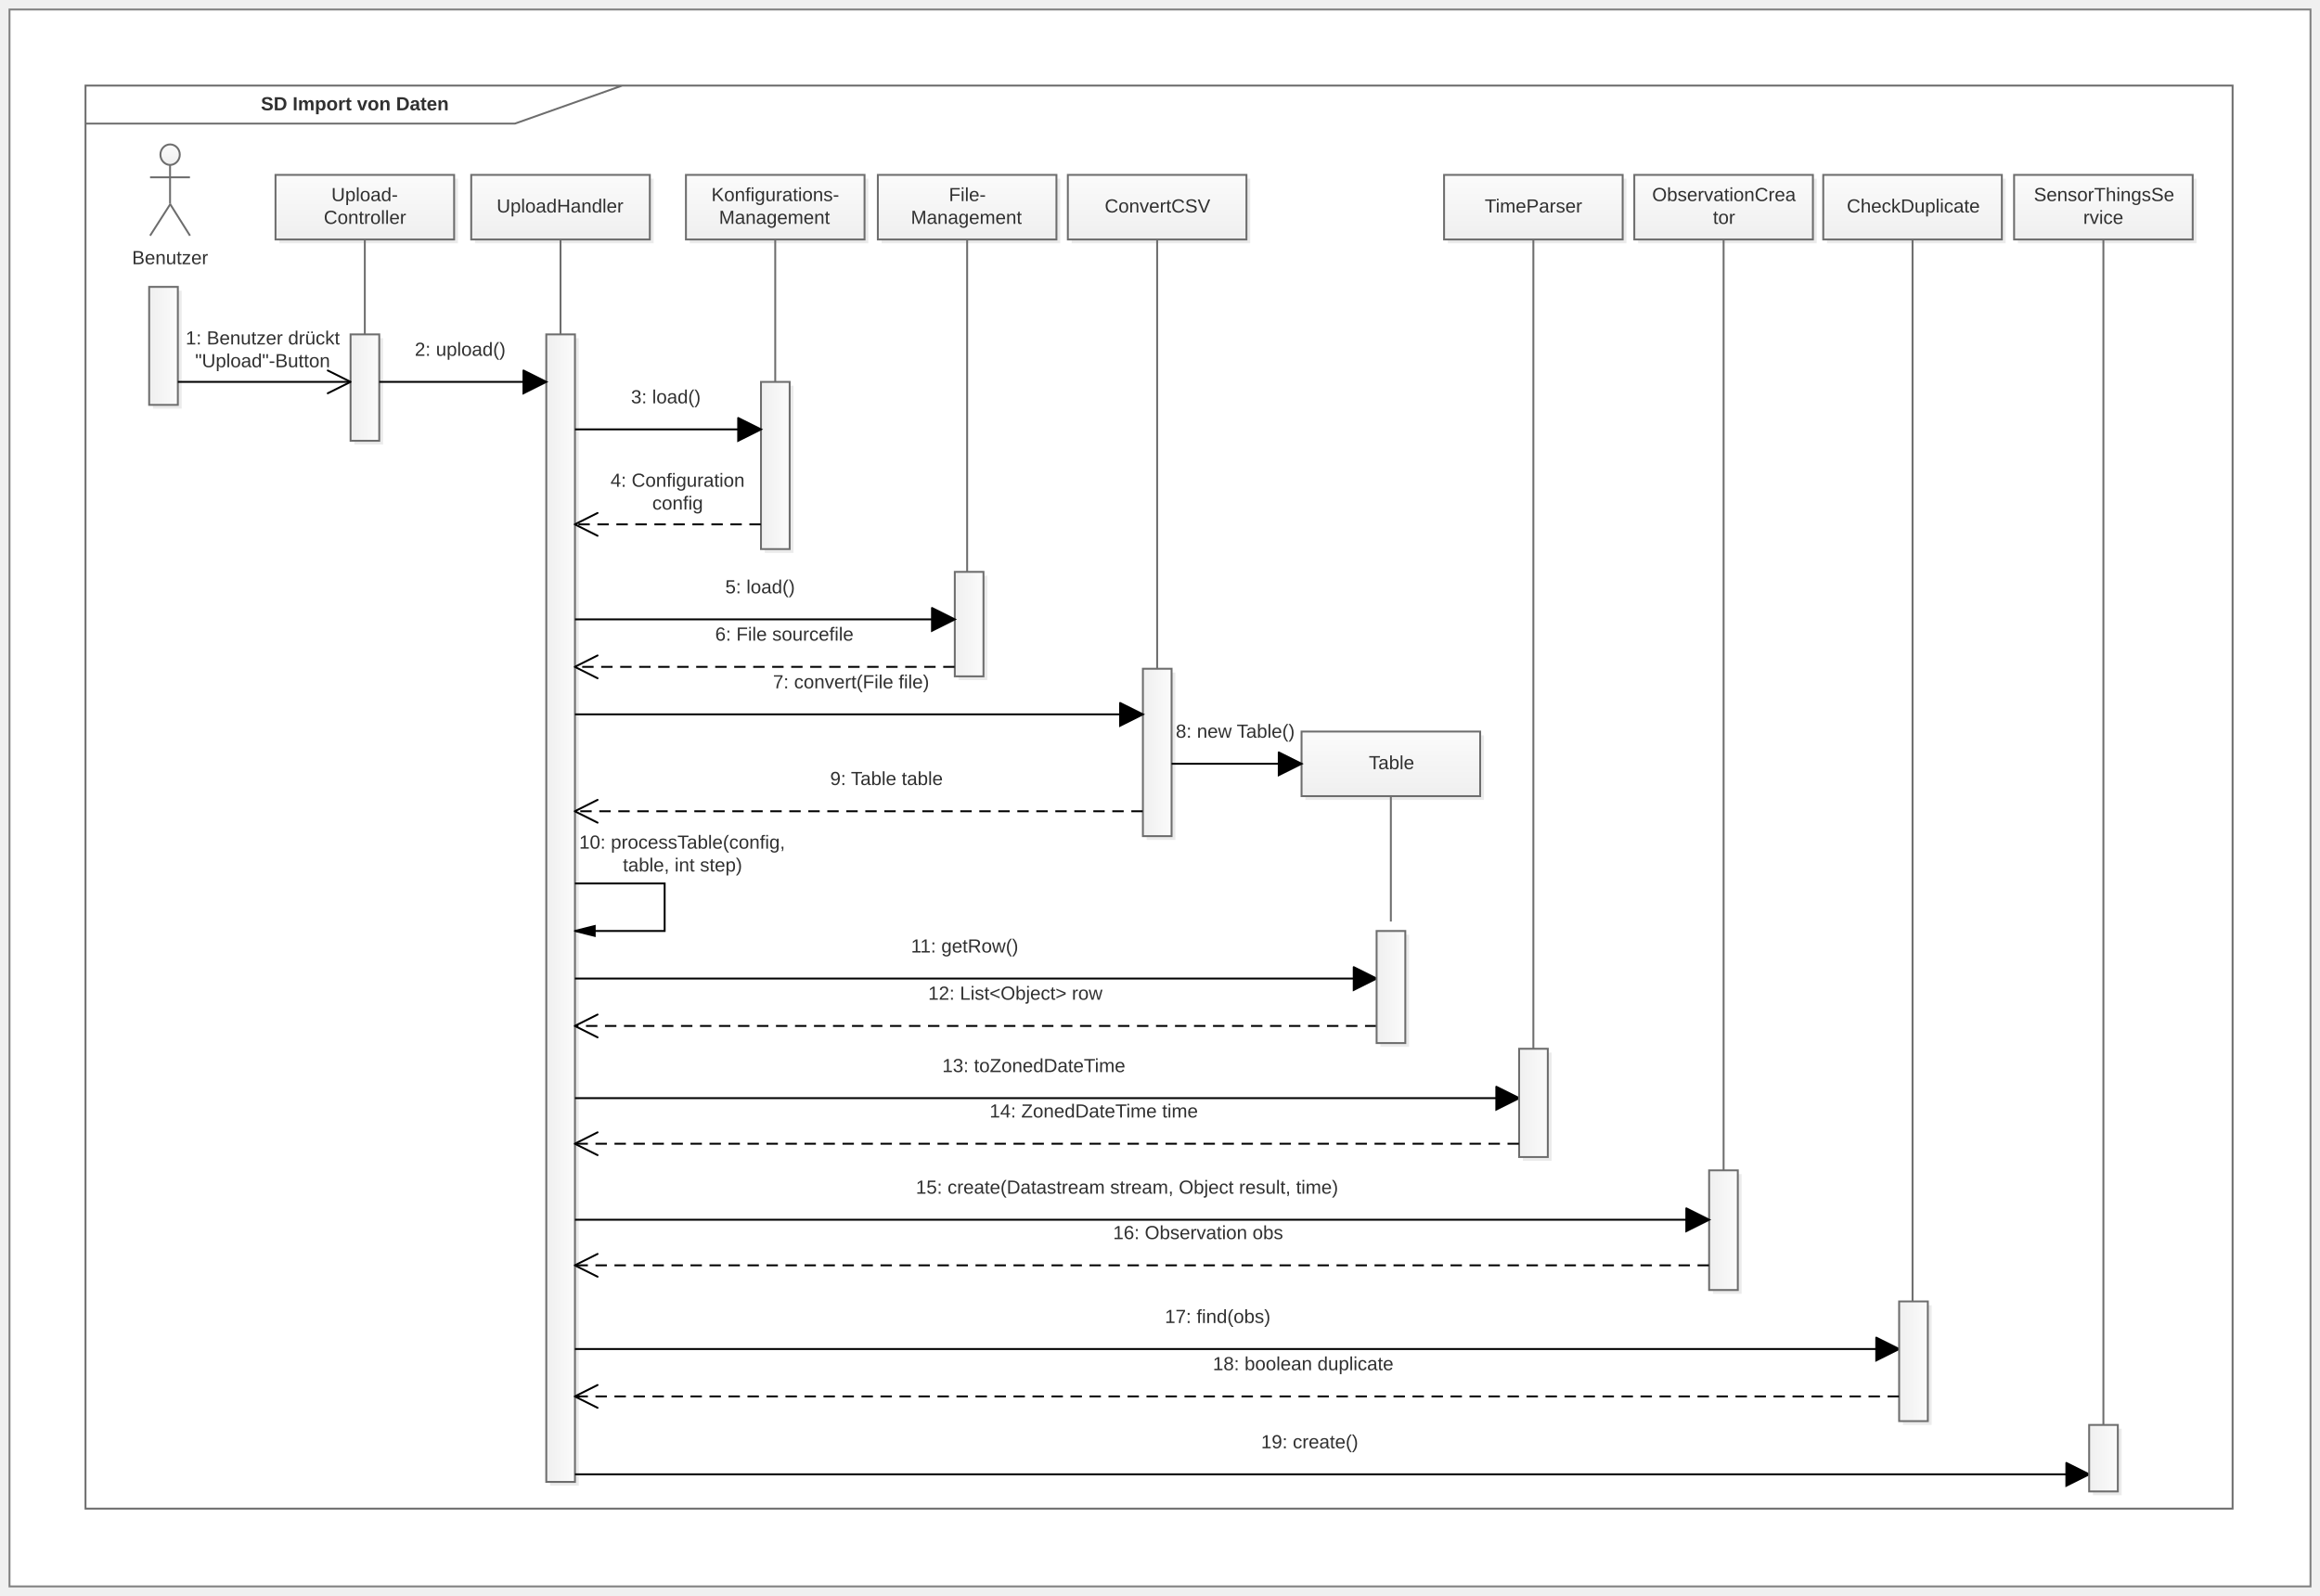
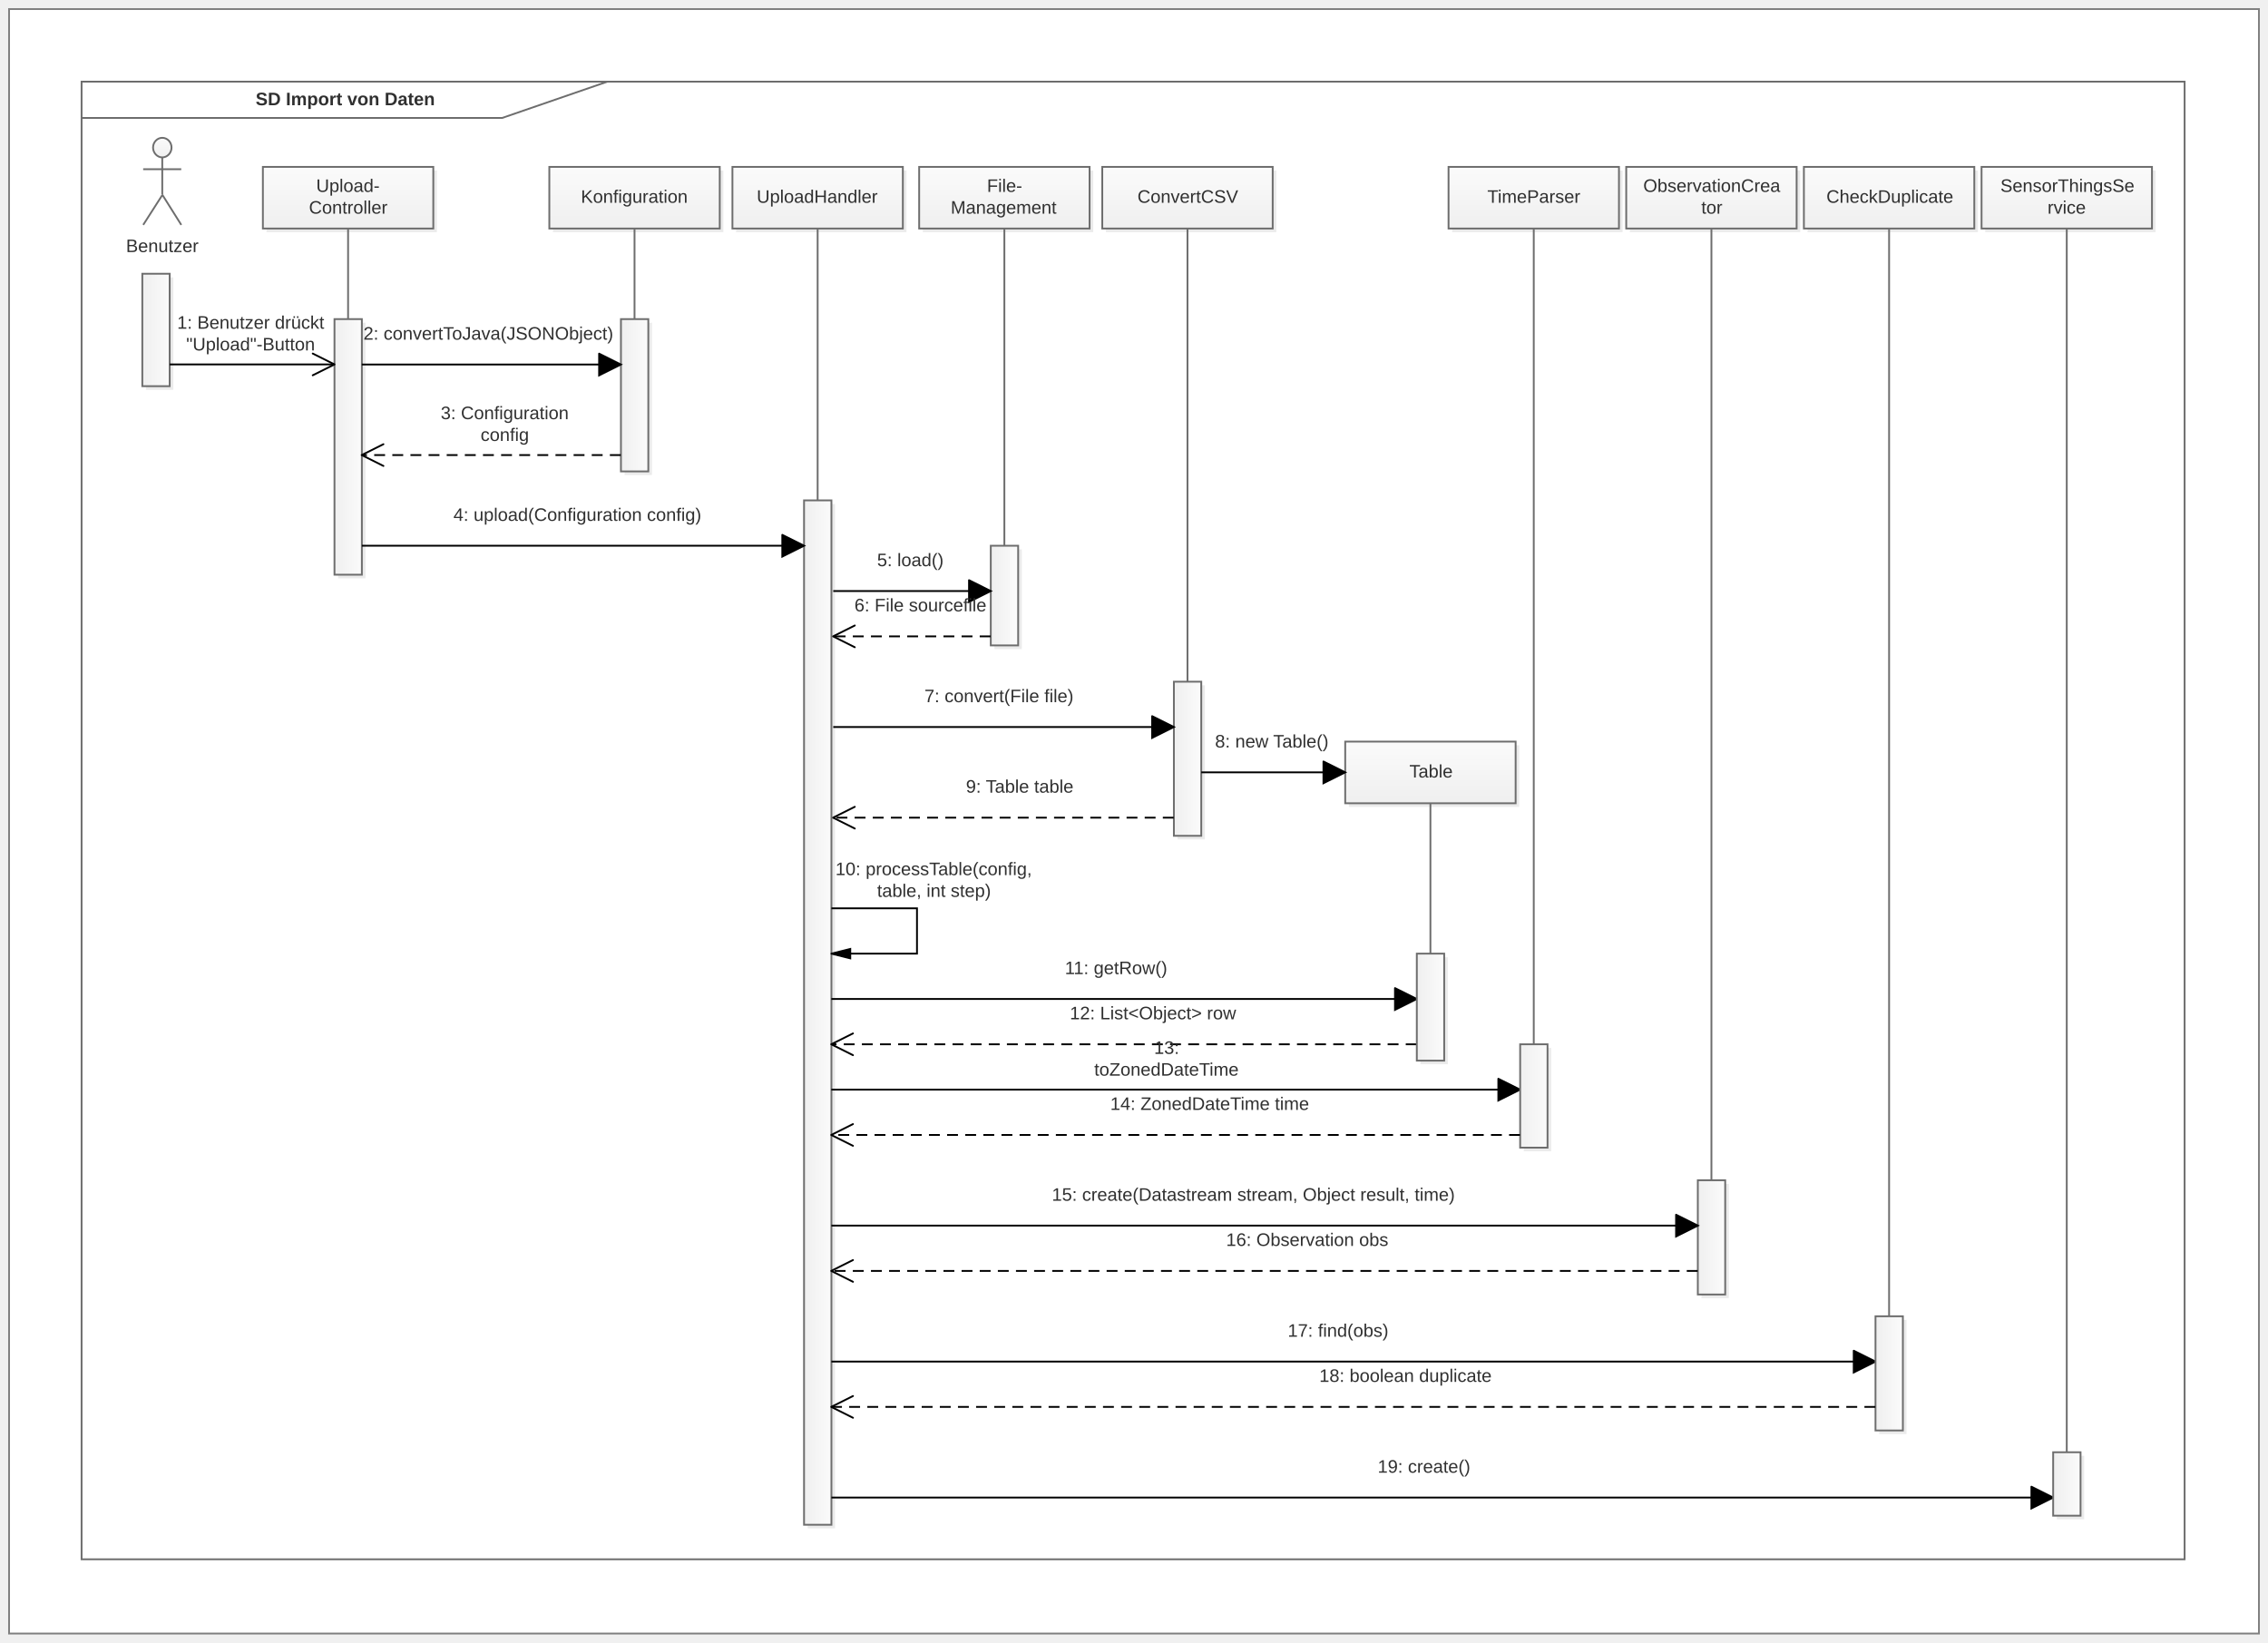
- <svg xmlns="http://www.w3.org/2000/svg" width="1221" viewBox="0 0 1221 840" height="840">
+ <svg xmlns="http://www.w3.org/2000/svg" width="1251" viewBox="0 0 1251 906" height="906">
  <style type="text/css">
- .st1 {fill:#303030;font-family:Arial;font-size:7.5pt;font-weight:bold}
- .st2 {fill:#303030;font-family:Arial;font-size:7.5pt}
+ .st2 {fill:#303030;font-family:Arial;font-size:7.5pt;font-weight:bold}
+ .st1 {fill:#303030;font-family:Arial;font-size:7.5pt}
</style>
  <defs>
    <linearGradient id="lg1" y1="0%" y2="100%" x1="0%" x2="0%">
      <stop offset="0" stop-color="#fbfbfb" />
      <stop offset="1" stop-color="#efefef" />
    </linearGradient>
  </defs>
  <g transform="translate(5,5)" id="page1">
-     <rect width="1211" x="0" y="0" fill="#ffffff" stroke="#808080" height="830" />
-     <g transform="translate(40,40.05)" id="shape1">
+     <rect width="1241" x="0" y="0" fill="#ffffff" stroke="#808080" height="896" />
+     <g transform="translate(399,87.05)">
+       <path d="M2,2L96,2L96,36L2,36L2,2z" fill="#000000" fill-opacity="0.08" />
+       <g id="shape1">
+         <path d="M0,0L94,0L94,34L0,34L0,0z" fill="url(#lg1)" stroke="#6d6d6d" />
+         <text class="st1">
+           <tspan x="13.4" y="19.8">UploadHandler</tspan>
+         </text>
+       </g>
+       <path d="M47,34L47,187L47,34z" fill="none" id="shape2" stroke="#6d6d6d" />
+     </g>
+     <g transform="translate(40,40.05)" id="shape3">
      <path stroke="#000000" stroke-opacity="0.08" />
-       <path d="M0,0L1130,0L1130,749L0,749L0,0zM0,0L282.5,0L226,20L0,20L0,0" fill="none" stroke="#6d6d6d" />
-       <text class="st1">
-         <tspan x="92.3" y="13">SD Import von Daten</tspan>
+       <path d="M0,0L1160,0L1160,815L0,815L0,0zM0,0L290,0L232,20L0,20L0,0" fill="none" stroke="#6d6d6d" />
+       <text class="st2">
+         <tspan x="96" y="13">SD Import von Daten</tspan>
      </text>
    </g>
    <g transform="translate(140,87.05)">
      <path d="M2,2L96,2L96,36L2,36L2,2z" fill="#000000" fill-opacity="0.08" />
-       <g id="shape2">
-         <path d="M0,0L94,0L94,34L0,34L0,0z" fill="url(#lg1)" stroke="#6d6d6d" />
-         <text class="st2">
+       <g id="shape4">
+         <path d="M0,0L94,0L94,34L0,34L0,0z" fill="url(#lg1)" stroke="#6d6d6d" />
+         <text class="st1">
          <tspan x="29.4" y="13.8">Upload-</tspan>
          <tspan x="25.4" y="25.8">Controller</tspan>
        </text>
      </g>
-       <path d="M47,34L47,93L47,34z" fill="none" id="shape3" stroke="#6d6d6d" />
-     </g>
-     <g transform="translate(243,87.05)">
-       <path d="M2,2L96,2L96,36L2,36L2,2z" fill="#000000" fill-opacity="0.08" />
-       <g id="shape4">
-         <path d="M0,0L94,0L94,34L0,34L0,0z" fill="url(#lg1)" stroke="#6d6d6d" />
-         <text class="st2">
-           <tspan x="13.4" y="19.8">UploadHandler</tspan>
-         </text>
-       </g>
-       <path d="M47,34L47,123.1L47,34z" fill="none" id="shape5" stroke="#6d6d6d" />
-     </g>
-     <g transform="translate(356,87.05)">
+       <path d="M47,34L47,93L47,34z" fill="none" id="shape5" stroke="#6d6d6d" />
+     </g>
+     <g transform="translate(298,87.05)">
      <path d="M2,2L96,2L96,36L2,36L2,2z" fill="#000000" fill-opacity="0.08" />
      <g id="shape6">
        <path d="M0,0L94,0L94,34L0,34L0,0z" fill="url(#lg1)" stroke="#6d6d6d" />
-         <text class="st2">
-           <tspan x="13.4" y="13.8">Konfigurations-</tspan>
-           <tspan x="17.4" y="25.8">Management</tspan>
+         <text class="st1">
+           <tspan x="17.4" y="19.8">Konfiguration</tspan>
        </text>
      </g>
      <path d="M47,34L47,123.1L47,34z" fill="none" id="shape7" stroke="#6d6d6d" />
    </g>
-     <g transform="translate(457,87.05)">
+     <g transform="translate(502,87.05)">
      <path d="M2,2L96,2L96,36L2,36L2,2z" fill="#000000" fill-opacity="0.08" />
      <g id="shape8">
        <path d="M0,0L94,0L94,34L0,34L0,0z" fill="url(#lg1)" stroke="#6d6d6d" />
-         <text class="st2">
+         <text class="st1">
          <tspan x="37.4" y="13.8">File-</tspan>
          <tspan x="17.4" y="25.8">Management</tspan>
        </text>
      </g>
      <path d="M47,34L47,225L47,34z" fill="none" id="shape9" stroke="#6d6d6d" />
    </g>
-     <g transform="translate(557,87.05)">
+     <g transform="translate(603,87.05)">
      <path d="M2,2L96,2L96,36L2,36L2,2z" fill="#000000" fill-opacity="0.08" />
      <g id="shape10">
        <path d="M0,0L94,0L94,34L0,34L0,0z" fill="url(#lg1)" stroke="#6d6d6d" />
-         <text class="st2">
+         <text class="st1">
          <tspan x="19.4" y="19.8">ConvertCSV</tspan>
        </text>
      </g>
-       <path d="M47,34L47,263L47,34z" fill="none" id="shape11" stroke="#6d6d6d" />
-     </g>
-     <g transform="translate(855.12,87.05)">
+       <path d="M47,34L47,286L47,34z" fill="none" id="shape11" stroke="#6d6d6d" />
+     </g>
+     <g transform="translate(892,87.05)">
      <path d="M2,2L96,2L96,36L2,36L2,2z" fill="#000000" fill-opacity="0.08" />
      <g id="shape12">
        <path d="M0,0L94,0L94,34L0,34L0,0z" fill="url(#lg1)" stroke="#6d6d6d" />
-         <text class="st2">
+         <text class="st1">
          <tspan x="9.4" y="13.8">ObservationCrea</tspan>
          <tspan x="41.4" y="25.8">tor</tspan>
        </text>
      </g>
-       <path d="M47,34L47,532L47,34z" fill="none" id="shape13" stroke="#6d6d6d" />
-     </g>
-     <g transform="translate(755,87.05)">
+       <path d="M47,34L47,570L47,34z" fill="none" id="shape13" stroke="#6d6d6d" />
+     </g>
+     <g transform="translate(794,87.05)">
      <path d="M2,2L96,2L96,36L2,36L2,2z" fill="#000000" fill-opacity="0.08" />
      <g id="shape14">
        <path d="M0,0L94,0L94,34L0,34L0,0z" fill="url(#lg1)" stroke="#6d6d6d" />
-         <text class="st2">
+         <text class="st1">
          <tspan x="21.4" y="19.8">TimeParser</tspan>
        </text>
      </g>
-       <path d="M47,34L47,475L47,34z" fill="none" id="shape15" stroke="#6d6d6d" />
-     </g>
-     <g transform="translate(954.56,87.05)">
+       <path d="M47,34L47,485L47,34z" fill="none" id="shape15" stroke="#6d6d6d" />
+     </g>
+     <g transform="translate(990,87.05)">
      <path d="M2,2L96,2L96,36L2,36L2,2z" fill="#000000" fill-opacity="0.08" />
      <g id="shape16">
        <path d="M0,0L94,0L94,34L0,34L0,0z" fill="url(#lg1)" stroke="#6d6d6d" />
-         <text class="st2">
+         <text class="st1">
          <tspan x="12.4" y="19.8">CheckDuplicate</tspan>
        </text>
      </g>
-       <path d="M47,34L47,598L47,34z" fill="none" id="shape17" stroke="#6d6d6d" />
-     </g>
-     <g transform="translate(1055,87.05)">
+       <path d="M47,34L47,641L47,34z" fill="none" id="shape17" stroke="#6d6d6d" />
+     </g>
+     <g transform="translate(1088,87.05)">
      <path d="M2,2L96,2L96,36L2,36L2,2z" fill="#000000" fill-opacity="0.08" />
      <g id="shape18">
        <path d="M0,0L94,0L94,34L0,34L0,0z" fill="url(#lg1)" stroke="#6d6d6d" />
-         <text class="st2">
+         <text class="st1">
          <tspan x="10.4" y="13.8">SensorThingsSe</tspan>
          <tspan x="36.4" y="25.8">rvice</tspan>
        </text>
      </g>
-       <path d="M47,34L47,664L47,34z" fill="none" id="shape19" stroke="#6d6d6d" />
+       <path d="M47,34L47,711L47,34z" fill="none" id="shape19" stroke="#6d6d6d" />
    </g>
    <g transform="translate(74,71.05)">
      <path d="M0,0L21,0L0,0z" transform="translate(-0.03,17.28)" fill="none" id="shape20" stroke="#6d6d6d" />
      <path d="M10.5,0L10.5,22.4L10.5,0zM0,39.1L10.5,22.7L0,39.1z" transform="translate(0,8.87)" fill="none" id="shape21" stroke="#6d6d6d" />
      <path d="M0,0L10.5,16.7L0,0z" transform="translate(10.5,31.3)" fill="none" id="shape22" stroke="#6d6d6d" />
      <path d="M0,5.4C0,2.4,2.3,0,5.1,0C7.9,0,10.2,2.4,10.2,5.4C10.2,8.3,7.9,10.8,5.1,10.8C2.3,10.8,0,8.3,0,5.4z" transform="translate(5.42,-0.04)" fill="url(#lg1)" id="shape23" stroke="#6d6d6d" />
-       <text class="st2">
+       <text class="st1">
        <tspan x="-9.5" y="63">Benutzer</tspan>
      </text>
    </g>
    <g transform="matrix(0,1,-1,0,88.6,146)" id="shape24">
-       <path d="M2,-2L64.1,-2L64.1,13.1L2,13.1L2,-2z" fill="#000000" fill-opacity="0.08" />
-       <path d="M0,0L62.1,0L62.1,15.1L0,15.1L0,0z" fill="url(#lg1)" stroke="#6d6d6d" />
+       <path d="M2,-2L64,-2L64,13.1L2,13.1L2,-2z" fill="#000000" fill-opacity="0.08" />
+       <path d="M0,0L62,0L62,15.1L0,15.1L0,0z" fill="url(#lg1)" stroke="#6d6d6d" />
    </g>
    <g transform="matrix(0,1,-1,0,194.6,171)" id="shape25">
-       <path d="M2,-2L58,-2L58,13.1L2,13.1L2,-2z" fill="#000000" fill-opacity="0.08" />
-       <path d="M0,0L56,0L56,15.1L0,15.1L0,0z" fill="url(#lg1)" stroke="#6d6d6d" />
-     </g>
-     <g transform="matrix(0,1,-1,0,297.6,171)" id="shape26">
-       <path d="M2,-2L606,-2L606,13.1L2,13.1L2,-2z" fill="#000000" fill-opacity="0.08" />
-       <path d="M0,0L604,0L604,15.1L0,15.1L0,0z" fill="url(#lg1)" stroke="#6d6d6d" />
-     </g>
-     <g transform="matrix(0,1,-1,0,410.6,196)" id="shape27">
-       <path d="M2,-2L90,-2L90,13.1L2,13.1L2,-2z" fill="#000000" fill-opacity="0.08" />
-       <path d="M0,0L88,0L88,15.1L0,15.1L0,0z" fill="url(#lg1)" stroke="#6d6d6d" />
-     </g>
-     <g transform="matrix(0,1,-1,0,512.6,296)" id="shape28">
+       <path d="M2,-2L143,-2L143,13.1L2,13.1L2,-2z" fill="#000000" fill-opacity="0.08" />
+       <path d="M0,0L141,0L141,15.1L0,15.1L0,0z" fill="url(#lg1)" stroke="#6d6d6d" />
+     </g>
+     <g transform="matrix(0,1,-1,0,453.6,271)" id="shape26">
+       <path d="M2,-2L567,-2L567,13.1L2,13.1L2,-2z" fill="#000000" fill-opacity="0.08" />
+       <path d="M0,0L565,0L565,15.1L0,15.1L0,0z" fill="url(#lg1)" stroke="#6d6d6d" />
+     </g>
+     <g transform="matrix(0,1,-1,0,352.6,171)" id="shape27">
+       <path d="M2,-2L86,-2L86,13.1L2,13.1L2,-2z" fill="#000000" fill-opacity="0.08" />
+       <path d="M0,0L84,0L84,15.1L0,15.1L0,0z" fill="url(#lg1)" stroke="#6d6d6d" />
+     </g>
+     <g transform="matrix(0,1,-1,0,556.6,296)" id="shape28">
      <path d="M2,-2L57,-2L57,13.1L2,13.1L2,-2z" fill="#000000" fill-opacity="0.08" />
      <path d="M0,0L55,0L55,15.1L0,15.1L0,0z" fill="url(#lg1)" stroke="#6d6d6d" />
    </g>
-     <g transform="matrix(0,1,-1,0,611.6,347)" id="shape29">
-       <path d="M2,-2L90.1,-2L90.1,13.1L2,13.1L2,-2z" fill="#000000" fill-opacity="0.08" />
-       <path d="M0,0L88.1,0L88.1,15.1L0,15.1L0,0z" fill="url(#lg1)" stroke="#6d6d6d" />
-     </g>
-     <g transform="matrix(1,-0,0,1,194.6,196)" id="shape30">
-       <path d="M0,-0L75.9,-0" fill="none" stroke="#000000" />
-       <path d="M75.9,-6L87.9,-0L75.9,6L75.9,-6" fill="#000000" stroke-width="1" stroke="#000000" stroke-linecap="round" />
-       <text class="st2">
-         <tspan x="18.7" y="-13.7">2: upload()</tspan>
-       </text>
-     </g>
-     <g transform="matrix(1,-0,0,1,297.6,221)" id="shape31">
-       <path d="M0,-0L85.9,-0" fill="none" stroke="#000000" />
-       <path d="M85.9,-6L97.9,-0L85.9,6L85.9,-6" fill="#000000" stroke-width="1" stroke="#000000" stroke-linecap="round" />
-       <text class="st2">
-         <tspan x="29.5" y="-13.7">3: load()</tspan>
-       </text>
-     </g>
-     <g transform="matrix(-1,0,-0,-1,395.4,271)" id="shape32">
-       <path stroke-dasharray="6,4" d="M0,-0L97.9,-0" fill="none" stroke="#000000" />
-       <path d="M85.9,-6L97.9,-0L85.9,6" stroke-linejoin="round" fill="none" stroke-width="1" stroke="#000000" stroke-linecap="round" />
-       <text class="st2" transform="matrix(-1,0,0,-1,88.1,33.5)">
-         <tspan x="9" y="13.7">4: Configuration </tspan>
-         <tspan x="31" y="25.7">config</tspan>
-       </text>
-     </g>
-     <g transform="matrix(1,-0,0,1,297.6,321)" id="shape33">
-       <path d="M0,-0L187.9,-0" fill="none" stroke="#000000" />
-       <path d="M187.9,-6L199.9,-0L187.9,6L187.9,-6" fill="#000000" stroke-width="1" stroke="#000000" stroke-linecap="round" />
-       <text class="st2">
-         <tspan x="79.1" y="-13.7">5: load()</tspan>
-       </text>
-     </g>
-     <g transform="matrix(-1,0,-0,-1,497.4,346)" id="shape34">
-       <path stroke-dasharray="6,4" d="M0,-0L199.9,-0" fill="none" stroke="#000000" />
-       <path d="M187.9,-6L199.9,-0L187.9,6" stroke-linejoin="round" fill="none" stroke-width="1" stroke="#000000" stroke-linecap="round" />
-       <text class="st2" transform="matrix(-1,0,0,-1,179.9,33.5)">
-         <tspan x="53.9" y="19.7">6: File sourcefile</tspan>
+     <g transform="matrix(-0,1,-1,-0,657.6,371)" id="shape29">
+       <path d="M2,-2L87,-2L87,13.1L2,13.1L2,-2z" fill="#000000" fill-opacity="0.08" />
+       <path d="M0,0L85,0L85,15.1L0,15.1L0,0z" fill="url(#lg1)" stroke="#6d6d6d" />
+     </g>
+     <g transform="matrix(1,-0,0,1,194.6,296)" id="shape30">
+       <path d="M0,-0L231.9,-0" fill="none" stroke="#000000" />
+       <path d="M231.9,-6L243.9,-0L231.9,6L231.9,-6" fill="#000000" stroke-width="1" stroke="#000000" stroke-linecap="round" />
+       <text class="st1">
+         <tspan x="50.5" y="-13.7">4: upload(Configuration config)</tspan>
+       </text>
+     </g>
+     <g transform="translate(194.56,196.05)" id="shape31">
+       <path d="M0,-0L130.9,-0" fill="none" stroke="#000000" />
+       <path d="M130.9,-6L142.9,-0L130.9,6L130.9,-6" fill="#000000" stroke-width="1" stroke="#000000" stroke-linecap="round" />
+       <text class="st1">
+         <tspan x="0.9" y="-13.7">2: convertToJava(JSONObject)</tspan>
+       </text>
+     </g>
+     <g transform="matrix(-1,0,0,-1,337.4,246)" id="shape32">
+       <path stroke-dasharray="6,4" d="M0,-0L142.9,-0" fill="none" stroke="#000000" />
+       <path d="M130.9,-6L142.9,-0L130.9,6" stroke-linejoin="round" fill="none" stroke-width="1" stroke="#000000" stroke-linecap="round" />
+       <text class="st1" transform="matrix(-1,0,0,-1,128.6,33.5)">
+         <tspan x="29.3" y="13.7">3: Configuration </tspan>
+         <tspan x="51.3" y="25.7">config</tspan>
+       </text>
+     </g>
+     <g transform="matrix(1,0,-0,1,454.6,321)" id="shape33">
+       <path d="M0,-0L74.9,-0" fill="none" stroke="#000000" />
+       <path d="M74.9,-6L86.9,-0L74.9,6L74.9,-6" fill="#000000" stroke-width="1" stroke="#000000" stroke-linecap="round" />
+       <text class="st1">
+         <tspan x="24.2" y="-13.7">5: load()</tspan>
+       </text>
+     </g>
+     <g transform="matrix(-1,-0,0,-1,541.4,346)" id="shape34">
+       <path stroke-dasharray="6,4" d="M0,-0L86.9,-0" fill="none" stroke="#000000" />
+       <path d="M74.9,-6L86.9,-0L74.9,6" stroke-linejoin="round" fill="none" stroke-width="1" stroke="#000000" stroke-linecap="round" />
+       <text class="st1" transform="matrix(-1,0,0,-1,78.2,33.5)">
+         <tspan x="3.1" y="19.7">6: File sourcefile</tspan>
      </text>
    </g>
    <g transform="matrix(1,0,-0,1,88.6,196)" id="shape35">
      <path d="M0,-0L90.9,-0" fill="none" stroke="#000000" />
      <path d="M78.9,-6L90.9,-0L78.9,6" stroke-linejoin="round" fill="none" stroke-width="1" stroke="#000000" stroke-linecap="round" />
-       <text class="st2">
+       <text class="st1">
        <tspan x="4.1" y="-19.7">1: Benutzer drückt </tspan>
        <tspan x="9.1" y="-7.7">"Upload"-Button</tspan>
      </text>
    </g>
-     <g transform="matrix(1,0,-0,1,297.6,371)" id="shape36">
-       <path d="M0,-0L286.9,-0" fill="none" stroke="#000000" />
-       <path d="M286.9,-6L298.9,-0L286.9,6L286.9,-6" fill="#000000" stroke-width="1" stroke="#000000" stroke-linecap="round" />
-       <text class="st2">
-         <tspan x="104.2" y="-13.7">7: convert(File file)</tspan>
-       </text>
-     </g>
-     <g transform="matrix(-1,-0,0,-1,596.4,422)" id="shape37">
-       <path stroke-dasharray="6,4" d="M0,-0L298.9,-0" fill="none" stroke="#000000" />
-       <path d="M286.9,-6L298.9,-0L286.9,6" stroke-linejoin="round" fill="none" stroke-width="1" stroke="#000000" stroke-linecap="round" />
-       <text class="st2" transform="matrix(-1,0,0,-1,269,33.5)">
-         <tspan x="104.5" y="19.7">9: Table table</tspan>
-       </text>
-     </g>
-     <g transform="translate(297.56,510.05)" id="shape38">
-       <path d="M0,-0L409.9,-0" fill="none" stroke="#000000" />
-       <path d="M409.9,-6L421.9,-0L409.9,6L409.9,-6" fill="#000000" stroke-width="1" stroke="#000000" stroke-linecap="round" />
-       <text class="st2">
-         <tspan x="176.9" y="-13.7">11: getRow()</tspan>
-       </text>
-     </g>
-     <g transform="matrix(0,1,-1,0,297.6,460)" id="shape39">
+     <g transform="matrix(1,-0,0,1,454.6,396)" id="shape36">
+       <path d="M0,-0L175.9,-0" fill="none" stroke="#000000" />
+       <path d="M175.9,-6L187.9,-0L175.9,6L175.9,-6" fill="#000000" stroke-width="1" stroke="#000000" stroke-linecap="round" />
+       <text class="st1">
+         <tspan x="50.3" y="-13.7">7: convert(File file)</tspan>
+       </text>
+     </g>
+     <g transform="matrix(-1,0,-0,-1,642.4,446)" id="shape37">
+       <path stroke-dasharray="6,4" d="M0,-0L187.9,-0" fill="none" stroke="#000000" />
+       <path d="M175.9,-6L187.9,-0L175.9,6" stroke-linejoin="round" fill="none" stroke-width="1" stroke="#000000" stroke-linecap="round" />
+       <text class="st1" transform="matrix(-1,0,0,-1,169.1,33.5)">
+         <tspan x="54.5" y="19.7">9: Table table</tspan>
+       </text>
+     </g>
+     <g transform="translate(453.56,546)" id="shape38">
+       <path d="M0,-0L310.9,-0" fill="none" stroke="#000000" />
+       <path d="M310.9,-6L322.9,-0L310.9,6L310.9,-6" fill="#000000" stroke-width="1" stroke="#000000" stroke-linecap="round" />
+       <text class="st1">
+         <tspan x="128.8" y="-13.7">11: getRow()</tspan>
+       </text>
+     </g>
+     <g transform="matrix(0,1,-1,0,453.6,496)" id="shape39">
      <path d="M0,0L0,-47.2L25,-47.2L25,-10.4" fill="none" stroke="#000000" />
      <path d="M25,0L27.6,-10.4L22.4,-10.4L25,0" fill="#000000" stroke-width="1" stroke="#000000" stroke-linecap="round" />
-       <text class="st2" transform="matrix(0,-1,1,0,40.9,-71.6)">
+       <text class="st1" transform="matrix(0,-1,1,0,40.9,-71.6)">
        <tspan x="-69.4" y="-59.2">10: processTable(config, </tspan>
        <tspan x="-46.4" y="-47.2">table, int step)</tspan>
      </text>
    </g>
-     <g transform="translate(680,380.05)">
+     <g transform="translate(737,404.05)">
      <path d="M2,2L96,2L96,36L2,36L2,2z" fill="#000000" fill-opacity="0.08" />
      <g id="shape40">
        <path d="M0,0L94,0L94,34L0,34L0,0z" fill="url(#lg1)" stroke="#6d6d6d" />
-         <text class="st2">
+         <text class="st1">
          <tspan x="35.4" y="19.8">Table</tspan>
        </text>
      </g>
-       <path d="M47,34L47,100L47,34z" fill="none" id="shape41" stroke="#6d6d6d" />
-     </g>
-     <g transform="matrix(-1,0,0,-1,719.4,535)" id="shape42">
-       <path stroke-dasharray="6,4" d="M0,-0L421.9,-0" fill="none" stroke="#000000" />
-       <path d="M409.9,-6L421.9,-0L409.9,6" stroke-linejoin="round" fill="none" stroke-width="1" stroke="#000000" stroke-linecap="round" />
-       <text class="st2" transform="matrix(-1,0,0,-1,379.7,33.5)">
-         <tspan x="143.8" y="19.7">12: List&lt;Object&gt; row</tspan>
-       </text>
-     </g>
-     <g transform="matrix(1,-0,0,1,297.6,573)" id="shape43">
-       <path d="M0,-0L484.9,-0" fill="none" stroke="#000000" />
-       <path d="M484.9,-6L496.9,-0L484.9,6L484.9,-6" fill="#000000" stroke-width="1" stroke="#000000" stroke-linecap="round" />
-       <text class="st2">
-         <tspan x="193.3" y="-13.7">13: toZonedDateTime</tspan>
-       </text>
-     </g>
-     <g transform="matrix(0,1,-1,0,809.6,547)" id="shape44">
+       <path d="M47,34L47,119L47,34z" fill="none" id="shape41" stroke="#6d6d6d" />
+     </g>
+     <g transform="matrix(-1,0,0,-1,776.4,571)" id="shape42">
+       <path stroke-dasharray="6,4" d="M0,-0L322.9,-0" fill="none" stroke="#000000" />
+       <path d="M310.9,-6L322.9,-0L310.9,6" stroke-linejoin="round" fill="none" stroke-width="1" stroke="#000000" stroke-linecap="round" />
+       <text class="st1" transform="matrix(-1,0,0,-1,290.6,33.5)">
+         <tspan x="99.3" y="19.7">12: List&lt;Object&gt; row</tspan>
+       </text>
+     </g>
+     <g transform="translate(453.56,596)" id="shape43">
+       <path d="M0,-0L367.9,-0" fill="none" stroke="#000000" />
+       <path d="M367.9,-6L379.9,-0L367.9,6L367.9,-6" fill="#000000" stroke-width="1" stroke="#000000" stroke-linecap="round" />
+       <text class="st1">
+         <tspan x="178" y="-19.7">13: </tspan>
+         <tspan x="145" y="-7.7">toZonedDateTime</tspan>
+       </text>
+     </g>
+     <g transform="matrix(0,1,-1,0,848.6,571)" id="shape44">
      <path d="M2,-2L59,-2L59,13.1L2,13.1L2,-2z" fill="#000000" fill-opacity="0.08" />
      <path d="M0,0L57,0L57,15.1L0,15.1L0,0z" fill="url(#lg1)" stroke="#6d6d6d" />
    </g>
-     <g transform="matrix(-1,0,-0,-1,794.4,597)" id="shape45">
-       <path stroke-dasharray="6,4" d="M0,-0L496.9,-0" fill="none" stroke="#000000" />
-       <path d="M484.9,-6L496.9,-0L484.9,6" stroke-linejoin="round" fill="none" stroke-width="1" stroke="#000000" stroke-linecap="round" />
-       <text class="st2" transform="matrix(-1,0,0,-1,447.2,33.5)">
-         <tspan x="168.6" y="19.7">14: ZonedDateTime time</tspan>
-       </text>
-     </g>
-     <g transform="matrix(0,1,-1,0,909.6,611)" id="shape46">
+     <g transform="matrix(-1,0,0,-1,833.4,621)" id="shape45">
+       <path stroke-dasharray="6,4" d="M0,-0L379.9,-0" fill="none" stroke="#000000" />
+       <path d="M367.9,-6L379.9,-0L367.9,6" stroke-linejoin="round" fill="none" stroke-width="1" stroke="#000000" stroke-linecap="round" />
+       <text class="st1" transform="matrix(-1,0,0,-1,341.9,33.5)">
+         <tspan x="115.9" y="19.7">14: ZonedDateTime time</tspan>
+       </text>
+     </g>
+     <g transform="matrix(0,1,-1,0,946.6,646)" id="shape46">
      <path d="M2,-2L65,-2L65,13.1L2,13.1L2,-2z" fill="#000000" fill-opacity="0.08" />
      <path d="M0,0L63,0L63,15.1L0,15.1L0,0z" fill="url(#lg1)" stroke="#6d6d6d" />
    </g>
-     <g transform="matrix(1,-0,0,1,297.6,637)" id="shape47">
-       <path d="M0,-0L584.9,-0" fill="none" stroke="#000000" />
-       <path d="M584.9,-6L596.9,-0L584.9,6L584.9,-6" fill="#000000" stroke-width="1" stroke="#000000" stroke-linecap="round" />
-       <text class="st2">
-         <tspan x="179.4" y="-13.7">15: create(Datastream stream, Object result, time)</tspan>
-       </text>
-     </g>
-     <g transform="matrix(-1,0,-0,-1,894.4,661)" id="shape48">
-       <path stroke-dasharray="6,4" d="M0,-0L596.9,-0" fill="none" stroke="#000000" />
-       <path d="M584.9,-6L596.9,-0L584.9,6" stroke-linejoin="round" fill="none" stroke-width="1" stroke="#000000" stroke-linecap="round" />
-       <text class="st2" transform="matrix(-1,0,0,-1,537.2,33.5)">
-         <tspan x="223.6" y="19.7">16: Observation obs</tspan>
-       </text>
-     </g>
-     <g transform="translate(297.56,705.05)" id="shape49">
-       <path d="M0,-0L684.9,-0" fill="none" stroke="#000000" />
-       <path d="M684.9,-6L696.9,-0L684.9,6L684.9,-6" fill="#000000" stroke-width="1" stroke="#000000" stroke-linecap="round" />
-       <text class="st2">
-         <tspan x="310.5" y="-13.7">17: find(obs)</tspan>
-       </text>
-     </g>
-     <g transform="matrix(0,1,-1,0,1009.6,680)" id="shape50">
+     <g transform="matrix(1,0,-0,1,453.6,671)" id="shape47">
+       <path d="M0,-0L465.9,-0" fill="none" stroke="#000000" />
+       <path d="M465.9,-6L477.9,-0L465.9,6L465.9,-6" fill="#000000" stroke-width="1" stroke="#000000" stroke-linecap="round" />
+       <text class="st1">
+         <tspan x="121.6" y="-13.7">15: create(Datastream stream, Object result, time)</tspan>
+       </text>
+     </g>
+     <g transform="matrix(-1,-0,0,-1,931.4,696)" id="shape48">
+       <path stroke-dasharray="6,4" d="M0,-0L477.9,-0" fill="none" stroke="#000000" />
+       <path d="M465.9,-6L477.9,-0L465.9,6" stroke-linejoin="round" fill="none" stroke-width="1" stroke="#000000" stroke-linecap="round" />
+       <text class="st1" transform="matrix(-1,0,0,-1,430.1,33.5)">
+         <tspan x="170" y="19.7">16: Observation obs</tspan>
+       </text>
+     </g>
+     <g transform="matrix(1,0,-0,1,453.6,746)" id="shape49">
+       <path d="M0,-0L563.9,-0" fill="none" stroke="#000000" />
+       <path d="M563.9,-6L575.9,-0L563.9,6L563.9,-6" fill="#000000" stroke-width="1" stroke="#000000" stroke-linecap="round" />
+       <text class="st1">
+         <tspan x="251.7" y="-13.7">17: find(obs)</tspan>
+       </text>
+     </g>
+     <g transform="matrix(0,1,-1,0,1044.6,721)" id="shape50">
      <path d="M2,-2L65,-2L65,13.1L2,13.1L2,-2z" fill="#000000" fill-opacity="0.08" />
      <path d="M0,0L63,0L63,15.1L0,15.1L0,0z" fill="url(#lg1)" stroke="#6d6d6d" />
    </g>
-     <g transform="matrix(-1,0,0,-1,994.4,730)" id="shape51">
-       <path stroke-dasharray="6,4" d="M0,-0L696.9,-0" fill="none" stroke="#000000" />
-       <path d="M684.9,-6L696.9,-0L684.9,6" stroke-linejoin="round" fill="none" stroke-width="1" stroke="#000000" stroke-linecap="round" />
-       <text class="st2" transform="matrix(-1,0,0,-1,627.2,33.5)">
-         <tspan x="266.1" y="19.7">18: boolean duplicate</tspan>
-       </text>
-     </g>
-     <g transform="matrix(1,-0,0,1,297.6,771)" id="shape52">
-       <path d="M0,-0L784.9,-0" fill="none" stroke="#000000" />
-       <path d="M784.9,-6L796.9,-0L784.9,6L784.9,-6" fill="#000000" stroke-width="1" stroke="#000000" stroke-linecap="round" />
-       <text class="st2">
-         <tspan x="361.1" y="-13.7">19: create()</tspan>
-       </text>
-     </g>
-     <g transform="matrix(0,1,-1,0,1109.6,745)" id="shape53">
+     <g transform="matrix(-1,-0,0,-1,1029.4,771)" id="shape51">
+       <path stroke-dasharray="6,4" d="M0,-0L575.9,-0" fill="none" stroke="#000000" />
+       <path d="M563.9,-6L575.9,-0L563.9,6" stroke-linejoin="round" fill="none" stroke-width="1" stroke="#000000" stroke-linecap="round" />
+       <text class="st1" transform="matrix(-1,0,0,-1,518.3,33.5)">
+         <tspan x="211.6" y="19.7">18: boolean duplicate</tspan>
+       </text>
+     </g>
+     <g transform="matrix(1,0,-0,1,453.6,821)" id="shape52">
+       <path d="M0,-0L661.9,-0" fill="none" stroke="#000000" />
+       <path d="M661.9,-6L673.9,-0L661.9,6L661.9,-6" fill="#000000" stroke-width="1" stroke="#000000" stroke-linecap="round" />
+       <text class="st1">
+         <tspan x="301.3" y="-13.7">19: create()</tspan>
+       </text>
+     </g>
+     <g transform="matrix(0,1,-1,0,1142.6,796)" id="shape53">
      <path d="M2,-2L37,-2L37,13.1L2,13.1L2,-2z" fill="#000000" fill-opacity="0.08" />
      <path d="M0,0L35,0L35,15.1L0,15.1L0,0z" fill="url(#lg1)" stroke="#6d6d6d" />
    </g>
-     <g transform="matrix(0,1,-1,0,734.6,485)" id="shape54">
+     <g transform="matrix(0,1,-1,0,791.6,521)" id="shape54">
      <path d="M2,-2L61,-2L61,13.1L2,13.1L2,-2z" fill="#000000" fill-opacity="0.08" />
      <path d="M0,0L59,0L59,15.1L0,15.1L0,0z" fill="url(#lg1)" stroke="#6d6d6d" />
    </g>
-     <g transform="matrix(1,0,-0,1,611.6,397)" id="shape55">
-       <path d="M0,-0L56.4,-0" fill="none" stroke="#000000" />
-       <path d="M56.4,-6L68.4,-0L56.4,6L56.4,-6" fill="#000000" stroke-width="1" stroke="#000000" stroke-linecap="round" />
-       <text class="st2">
-         <tspan x="2.2" y="-13.7">8: new Table()</tspan>
+     <g transform="matrix(1,0,-0,1,657.6,421)" id="shape55">
+       <path d="M0,-0L67.4,-0" fill="none" stroke="#000000" />
+       <path d="M67.4,-6L79.4,-0L67.4,6L67.4,-6" fill="#000000" stroke-width="1" stroke="#000000" stroke-linecap="round" />
+       <text class="st1">
+         <tspan x="7.6" y="-13.7">8: new Table()</tspan>
      </text>
    </g>
  </g>
</svg>
